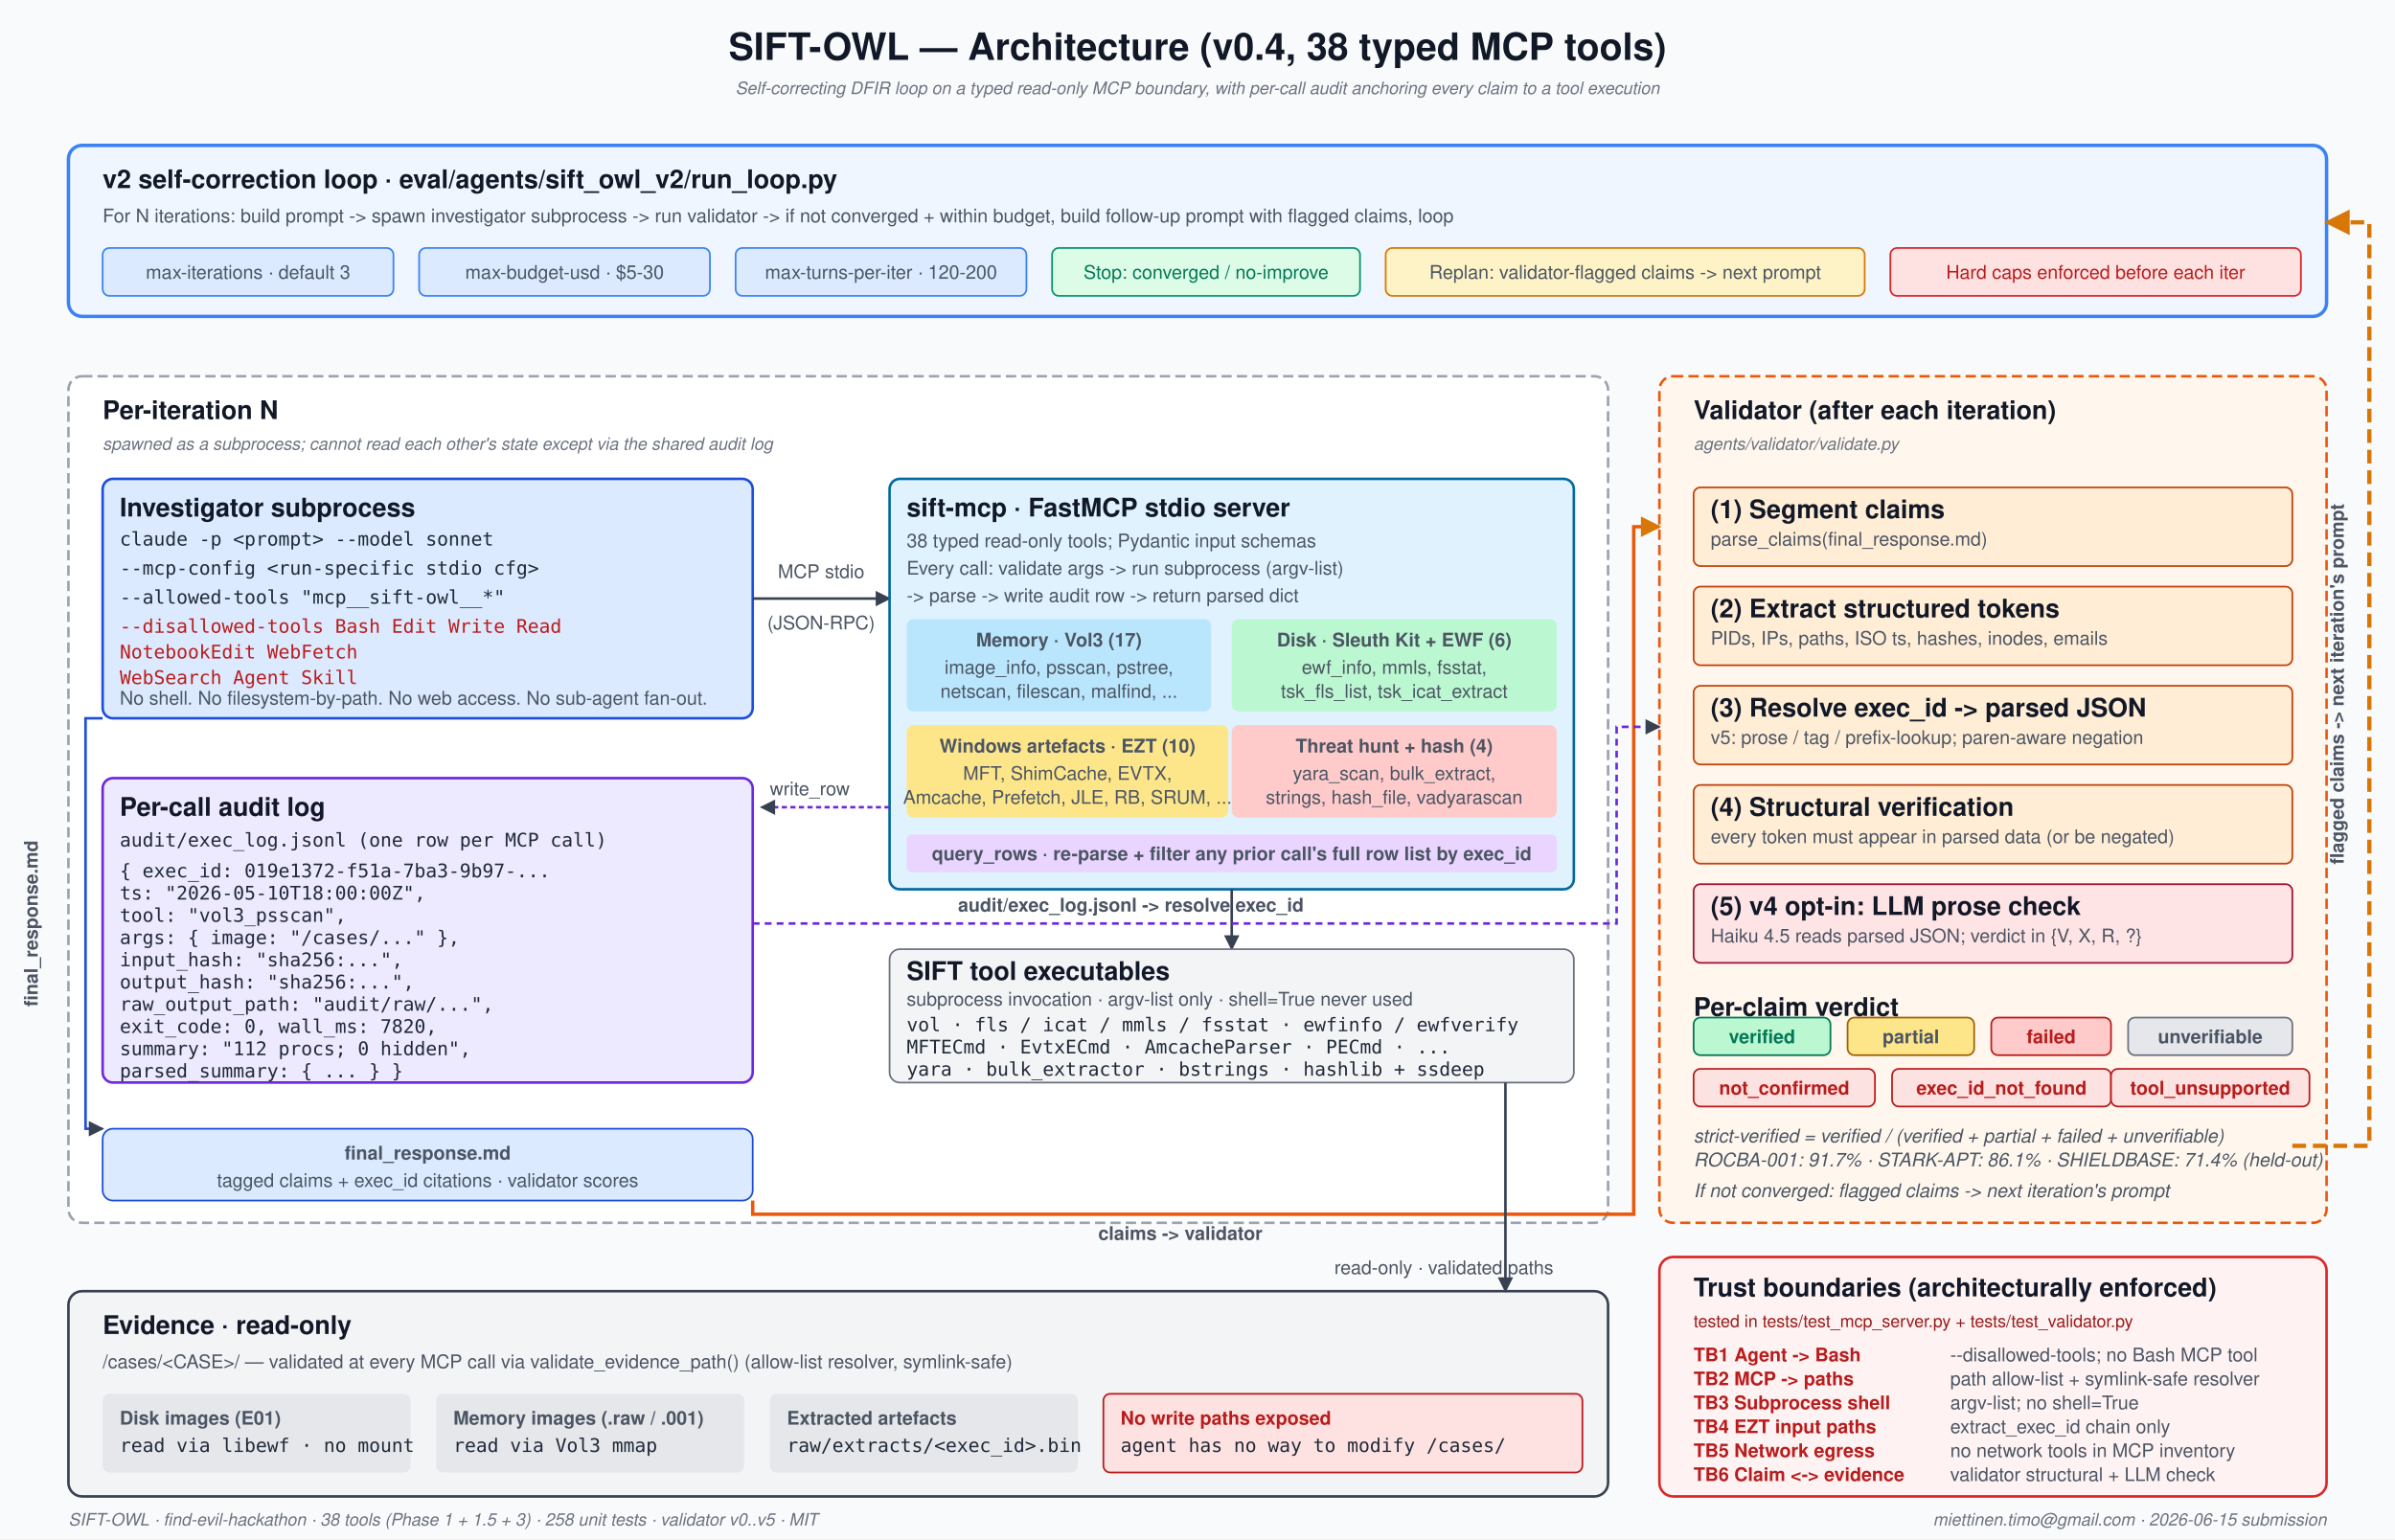
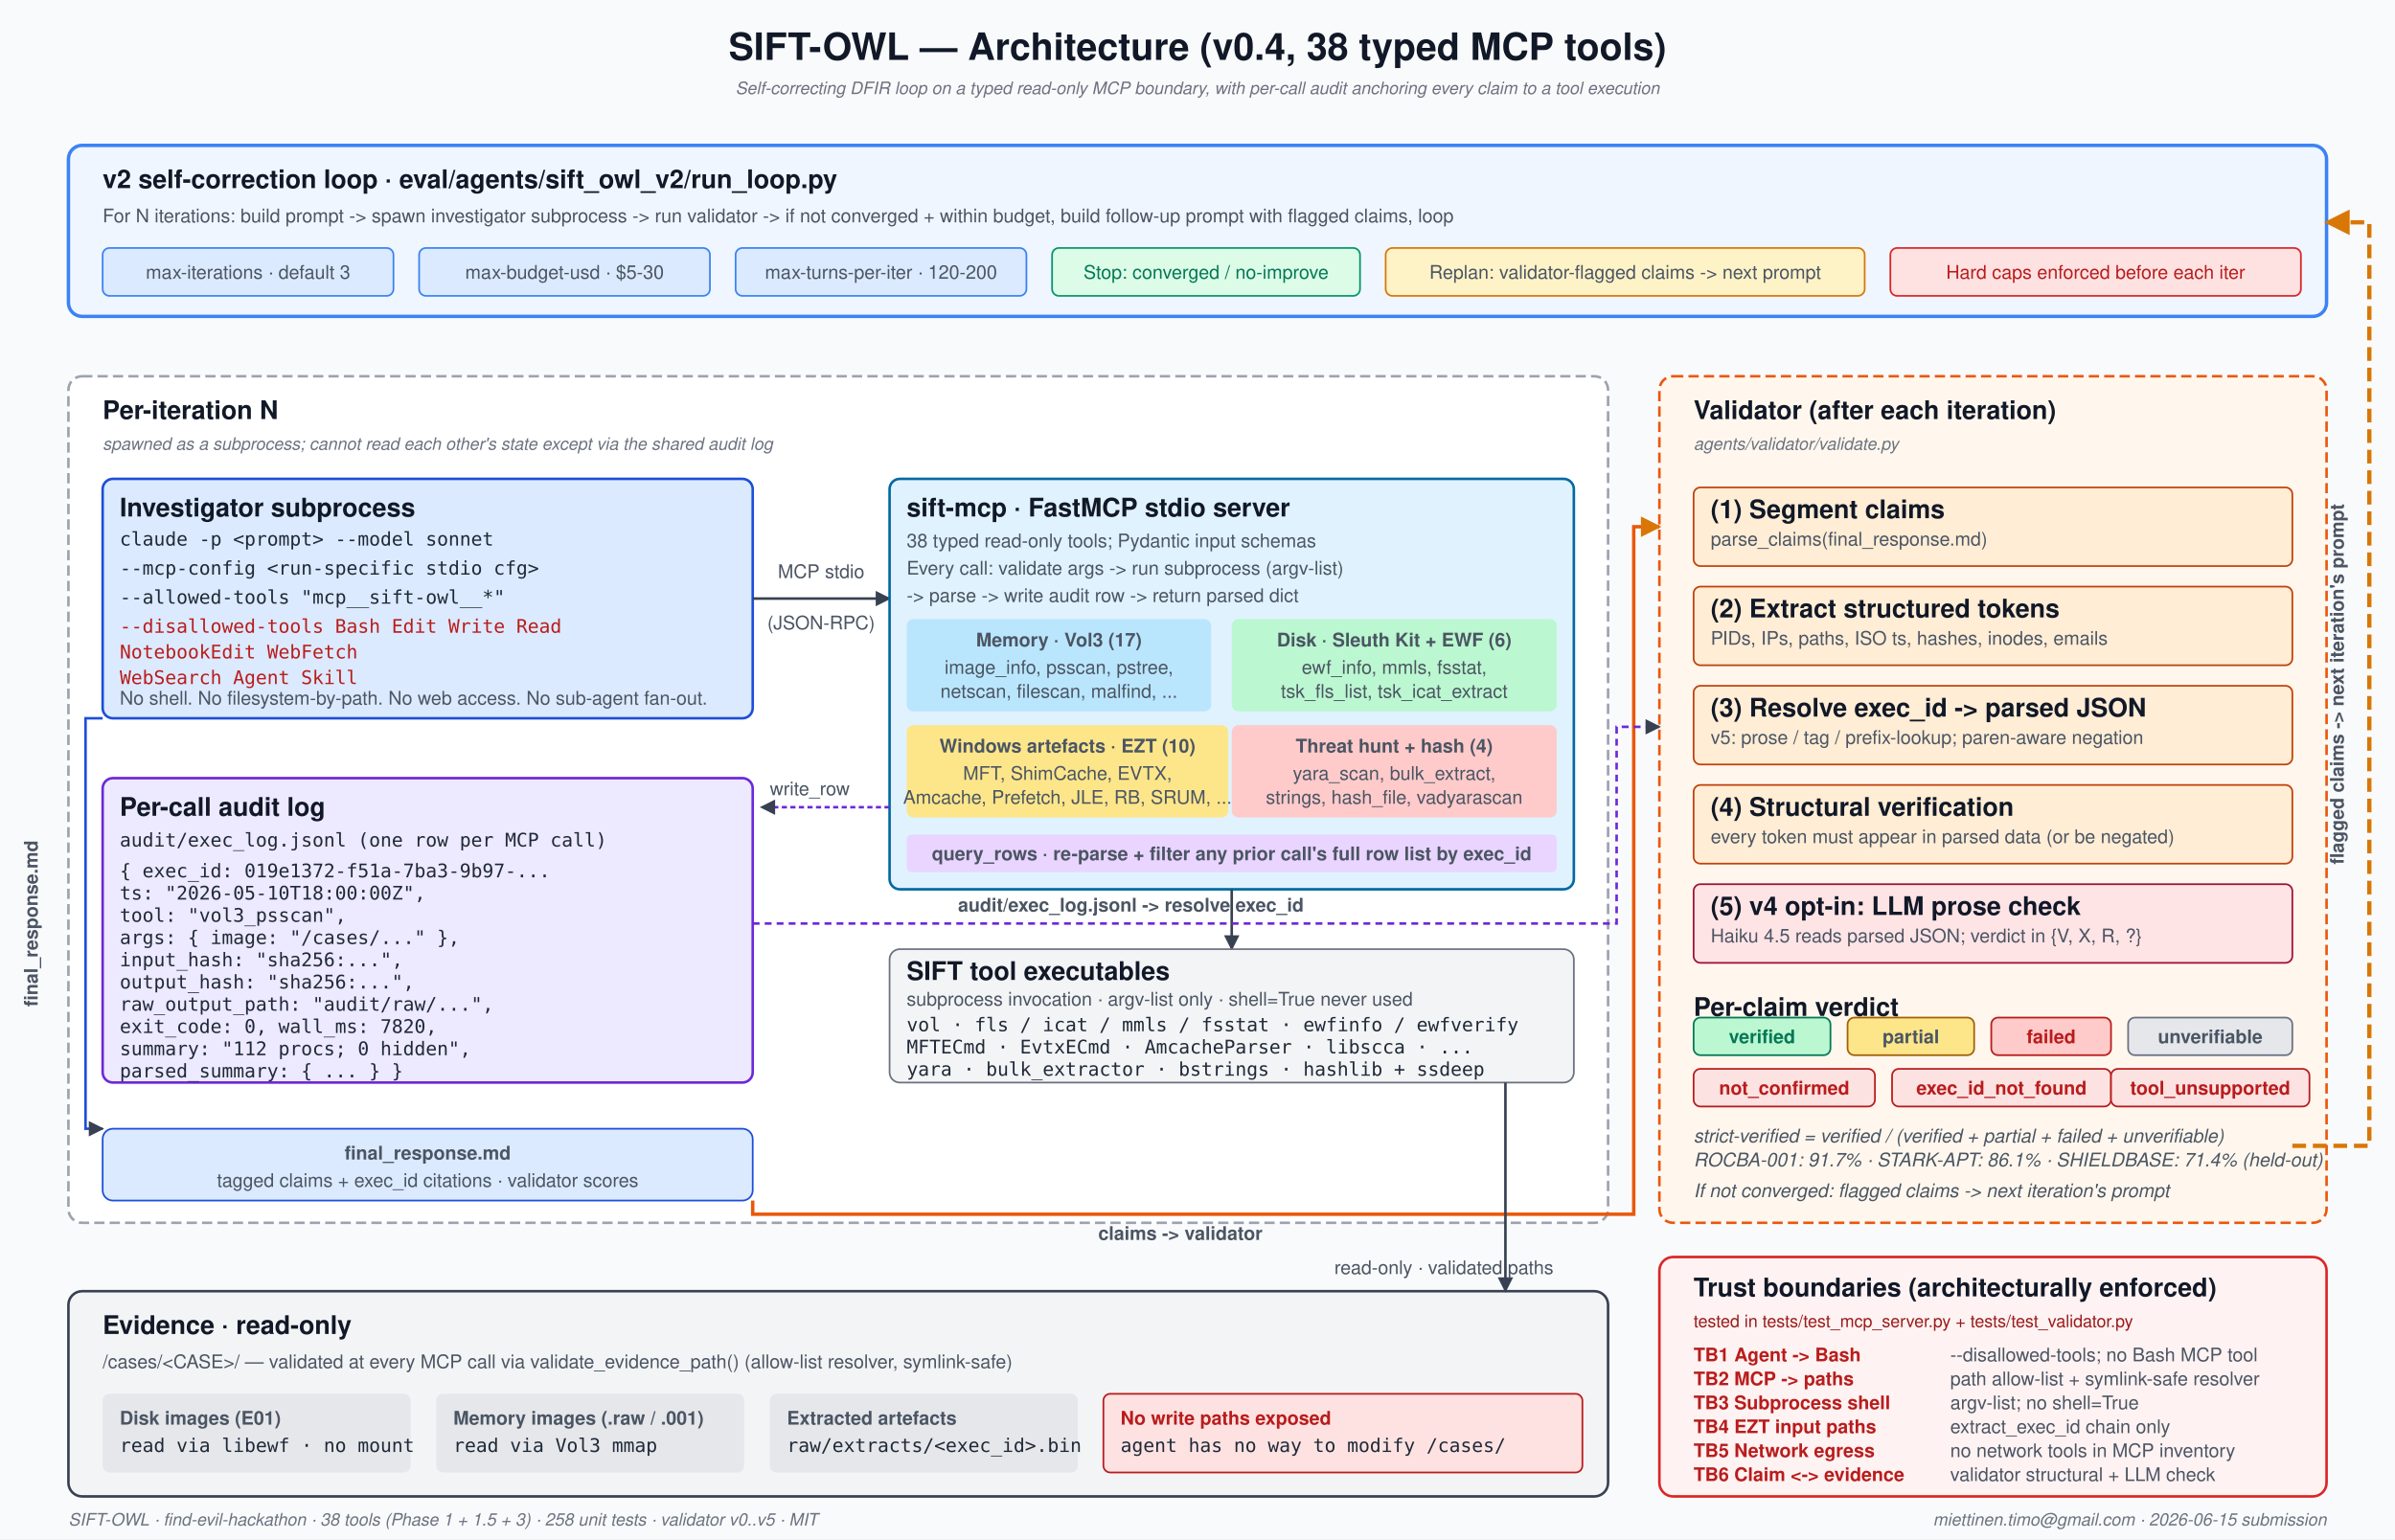
<svg xmlns="http://www.w3.org/2000/svg" viewBox="0 0 1400 900" font-family="-apple-system, BlinkMacSystemFont, 'Helvetica Neue', Helvetica, Arial, sans-serif">
  <defs>
    <marker id="arrow" viewBox="0 0 10 10" refX="9" refY="5" markerWidth="6" markerHeight="6" orient="auto-start-reverse">
      <path d="M 0 0 L 10 5 L 0 10 z" fill="#374151" />
    </marker>
    <marker id="arrow-loop" viewBox="0 0 10 10" refX="9" refY="5" markerWidth="6" markerHeight="6" orient="auto-start-reverse">
      <path d="M 0 0 L 10 5 L 0 10 z" fill="#d97706" />
    </marker>
    <marker id="arrow-red" viewBox="0 0 10 10" refX="9" refY="5" markerWidth="6" markerHeight="6" orient="auto-start-reverse">
      <path d="M 0 0 L 10 5 L 0 10 z" fill="#dc2626" />
    </marker>
    <style>
      .h1     { font-size: 22px; font-weight: 700; fill: #111827; }
      .h2     { font-size: 15px; font-weight: 700; fill: #111827; }
      .label  { font-size: 13px; fill: #1f2937; }
      .small  { font-size: 11px; fill: #4b5563; }
      .mono   { font-family: 'SF Mono','Menlo','Consolas',monospace; font-size: 11px; fill: #1f2937; }
      .denied { font-size: 11px; fill: #b91c1c; }
      .ok     { font-size: 11px; fill: #047857; }
      .tb     { font-size: 11px; fill: #b91c1c; font-weight: 700; }
      .tbnote { font-size: 10px; fill: #991b1b; }
      .meta   { font-size: 10px; fill: #6b7280; font-style: italic; }
    </style>
  </defs>
  <rect width="1400" height="900" fill="#f9fafb" />
  <text x="700" y="35" class="h1" text-anchor="middle">SIFT-OWL — Architecture (v0.4, 38 typed MCP tools)</text>
  <text x="700" y="55" class="meta" text-anchor="middle">Self-correcting DFIR loop on a typed read-only MCP boundary, with per-call audit anchoring every claim to a tool execution</text>
  <g>
    <rect x="40" y="85" width="1320" height="100" rx="8" fill="#eff6ff" stroke="#3b82f6" stroke-width="2" />
    <text x="60" y="110" class="h2">v2 self-correction loop  ·  eval/agents/sift_owl_v2/run_loop.py</text>
    <text x="60" y="130" class="small">For N iterations: build prompt -&gt; spawn investigator subprocess -&gt; run validator -&gt; if not converged + within budget, build follow-up prompt with flagged claims, loop</text>
    <g transform="translate(60, 145)">
      <rect width="170" height="28" rx="4" fill="#dbeafe" stroke="#3b82f6" />
      <text x="85" y="18" class="small" text-anchor="middle">max-iterations  ·  default 3</text>
    </g>
    <g transform="translate(245, 145)">
      <rect width="170" height="28" rx="4" fill="#dbeafe" stroke="#3b82f6" />
      <text x="85" y="18" class="small" text-anchor="middle">max-budget-usd  ·  $5-30</text>
    </g>
    <g transform="translate(430, 145)">
      <rect width="170" height="28" rx="4" fill="#dbeafe" stroke="#3b82f6" />
      <text x="85" y="18" class="small" text-anchor="middle">max-turns-per-iter  ·  120-200</text>
    </g>
    <g transform="translate(615, 145)">
      <rect width="180" height="28" rx="4" fill="#dcfce7" stroke="#059669" />
      <text x="90" y="18" class="ok" text-anchor="middle">Stop: converged / no-improve</text>
    </g>
    <g transform="translate(810, 145)">
      <rect width="280" height="28" rx="4" fill="#fef3c7" stroke="#d97706" />
      <text x="140" y="18" class="small" text-anchor="middle" fill="#92400e">Replan: validator-flagged claims -&gt; next prompt</text>
    </g>
    <g transform="translate(1105, 145)">
      <rect width="240" height="28" rx="4" fill="#fee2e2" stroke="#dc2626" />
      <text x="120" y="18" class="denied" text-anchor="middle">Hard caps enforced before each iter</text>
    </g>
  </g>
  <g>
    <rect x="40" y="220" width="900" height="495" rx="8" fill="#ffffff" stroke="#9ca3af" stroke-width="1.5" stroke-dasharray="6 3" />
    <text x="60" y="245" class="h2">Per-iteration N</text>
    <text x="60" y="263" class="meta">spawned as a subprocess; cannot read each other's state except via the shared audit log</text>
    <g>
      <rect x="60" y="280" width="380" height="140" rx="6" fill="#dbeafe" stroke="#1d4ed8" stroke-width="1.5" />
      <text x="70" y="302" class="h2">Investigator subprocess</text>
      <text x="70" y="319" class="mono">claude -p &lt;prompt&gt;  --model sonnet</text>
      <text x="70" y="336" class="mono">  --mcp-config &lt;run-specific stdio cfg&gt;</text>
      <text x="70" y="353" class="mono">  --allowed-tools "mcp__sift-owl__*"</text>
      <text x="70" y="370" class="denied" font-family="'SF Mono','Menlo','Consolas',monospace">  --disallowed-tools Bash Edit Write Read</text>
      <text x="70" y="385" class="denied" font-family="'SF Mono','Menlo','Consolas',monospace">                     NotebookEdit WebFetch</text>
      <text x="70" y="400" class="denied" font-family="'SF Mono','Menlo','Consolas',monospace">                     WebSearch Agent Skill</text>
      <text x="70" y="412" class="small">No shell. No filesystem-by-path. No web access. No sub-agent fan-out.</text>
    </g>
    <path d="M 440 350 L 520 350" stroke="#374151" stroke-width="1.5" fill="none" marker-end="url(#arrow)" />
    <text x="480" y="338" class="small" text-anchor="middle">MCP stdio</text>
    <text x="480" y="368" class="small" text-anchor="middle">(JSON-RPC)</text>
    <g>
      <rect x="520" y="280" width="400" height="240" rx="6" fill="#e0f2fe" stroke="#0369a1" stroke-width="1.5" />
      <text x="530" y="302" class="h2">sift-mcp  ·  FastMCP stdio server</text>
      <text x="530" y="320" class="small">38 typed read-only tools; Pydantic input schemas</text>
      <text x="530" y="336" class="small">Every call: validate args -&gt; run subprocess (argv-list)</text>
      <text x="530" y="352" class="small">-&gt; parse -&gt; write audit row -&gt; return parsed dict</text>
      <g>
        <rect x="530" y="362" width="178" height="54" rx="4" fill="#bae6fd" />
        <text x="619" y="378" class="small" text-anchor="middle" font-weight="700">Memory · Vol3 (17)</text>
        <text x="619" y="394" class="small" text-anchor="middle">image_info, psscan, pstree,</text>
        <text x="619" y="408" class="small" text-anchor="middle" font-size="10">netscan, filescan, malfind, ...</text>
      </g>
      <g>
        <rect x="720" y="362" width="190" height="54" rx="4" fill="#bbf7d0" />
        <text x="815" y="378" class="small" text-anchor="middle" font-weight="700">Disk · Sleuth Kit + EWF (6)</text>
        <text x="815" y="394" class="small" text-anchor="middle">ewf_info, mmls, fsstat,</text>
        <text x="815" y="408" class="small" text-anchor="middle" font-size="10">tsk_fls_list, tsk_icat_extract</text>
      </g>
      <g>
        <rect x="530" y="424" width="188" height="54" rx="4" fill="#fde68a" />
        <text x="624" y="440" class="small" text-anchor="middle" font-weight="700">Windows artefacts · EZT (10)</text>
        <text x="624" y="456" class="small" text-anchor="middle">MFT, ShimCache, EVTX,</text>
        <text x="624" y="470" class="small" text-anchor="middle" font-size="10">Amcache, Prefetch, JLE, RB, SRUM, ...</text>
      </g>
      <g>
        <rect x="720" y="424" width="190" height="54" rx="4" fill="#fecaca" />
        <text x="815" y="440" class="small" text-anchor="middle" font-weight="700">Threat hunt + hash (4)</text>
        <text x="815" y="456" class="small" text-anchor="middle">yara_scan, bulk_extract,</text>
        <text x="815" y="470" class="small" text-anchor="middle" font-size="10">strings, hash_file, vadyarascan</text>
      </g>
      <g>
        <rect x="530" y="488" width="380" height="22" rx="3" fill="#e9d5ff" />
        <text x="720" y="503" class="small" text-anchor="middle" font-weight="700">query_rows  ·  re-parse + filter any prior call's full row list by exec_id</text>
      </g>
    </g>
    <path d="M 720 520 L 720 555" stroke="#374151" stroke-width="1.5" fill="none" marker-end="url(#arrow)" />
    <g>
      <rect x="520" y="555" width="400" height="78" rx="6" fill="#f3f4f6" stroke="#6b7280" stroke-width="1" />
      <text x="530" y="573" class="h2">SIFT tool executables</text>
      <text x="530" y="588" class="small" fill="#6b7280">subprocess invocation  ·  argv-list only  ·  shell=True never used</text>
      <text x="530" y="603" class="mono">vol  ·  fls / icat / mmls / fsstat  ·  ewfinfo / ewfverify</text>
-       <text x="530" y="616" class="mono">MFTECmd  ·  EvtxECmd  ·  AmcacheParser  ·  PECmd  ·  ...</text>
+       <text x="530" y="616" class="mono">MFTECmd  ·  EvtxECmd  ·  AmcacheParser  ·  libscca  ·  ...</text>
      <text x="530" y="629" class="mono">yara  ·  bulk_extractor  ·  bstrings  ·  hashlib + ssdeep</text>
    </g>
    <g>
      <rect x="60" y="455" width="380" height="178" rx="6" fill="#ede9fe" stroke="#6d28d9" stroke-width="1.5" />
      <text x="70" y="477" class="h2">Per-call audit log</text>
      <text x="70" y="495" class="mono">audit/exec_log.jsonl  (one row per MCP call)</text>
      <text x="70" y="513" class="mono" font-size="10">{ exec_id: 019e1372-f51a-7ba3-9b97-...</text>
      <text x="70" y="526" class="mono" font-size="10">  ts: "2026-05-10T18:00:00Z",</text>
      <text x="70" y="539" class="mono" font-size="10">  tool: "vol3_psscan",</text>
      <text x="70" y="552" class="mono" font-size="10">  args: { image: "/cases/..." },</text>
      <text x="70" y="565" class="mono" font-size="10">  input_hash:  "sha256:...",</text>
      <text x="70" y="578" class="mono" font-size="10">  output_hash: "sha256:...",</text>
      <text x="70" y="591" class="mono" font-size="10">  raw_output_path: "audit/raw/...",</text>
      <text x="70" y="604" class="mono" font-size="10">  exit_code: 0, wall_ms: 7820,</text>
      <text x="70" y="617" class="mono" font-size="10">  summary: "112 procs; 0 hidden",</text>
      <text x="70" y="630" class="mono" font-size="10">  parsed_summary: { ... } }</text>
    </g>
    <path d="M 520 472 L 445 472" stroke="#6d28d9" stroke-width="1.5" fill="none" marker-end="url(#arrow)" stroke-dasharray="3 2" />
    <text x="450" y="465" class="small" fill="#6d28d9">write_row</text>
    <path d="M 60 420 L 50 420 L 50 660 L 60 660" stroke="#1d4ed8" stroke-width="1.5" fill="none" marker-end="url(#arrow)" />
    <text x="22" y="540" class="small" fill="#1d4ed8" font-weight="700" transform="rotate(-90 22 540)" text-anchor="middle">final_response.md</text>
  </g>
  <g>
    <rect x="60" y="660" width="380" height="42" rx="6" fill="#dbeafe" stroke="#1d4ed8" />
    <text x="250" y="678" class="small" text-anchor="middle" font-weight="700">final_response.md</text>
    <text x="250" y="694" class="small" text-anchor="middle">tagged claims + exec_id citations  ·  validator scores</text>
  </g>
  <g>
    <rect x="970" y="220" width="390" height="495" rx="8" fill="#fff7ed" stroke="#ea580c" stroke-width="1.5" stroke-dasharray="6 3" />
    <text x="990" y="245" class="h2">Validator (after each iteration)</text>
    <text x="990" y="263" class="meta">agents/validator/validate.py</text>
    <g transform="translate(990, 285)">
      <rect width="350" height="46" rx="4" fill="#ffedd5" stroke="#c2410c" />
      <text x="10" y="18" class="h2" font-size="13">(1) Segment claims</text>
      <text x="10" y="34" class="small">parse_claims(final_response.md)</text>
    </g>
    <g transform="translate(990, 343)">
      <rect width="350" height="46" rx="4" fill="#ffedd5" stroke="#c2410c" />
      <text x="10" y="18" class="h2" font-size="13">(2) Extract structured tokens</text>
      <text x="10" y="34" class="small">PIDs, IPs, paths, ISO ts, hashes, inodes, emails</text>
    </g>
    <g transform="translate(990, 401)">
      <rect width="350" height="46" rx="4" fill="#ffedd5" stroke="#c2410c" />
      <text x="10" y="18" class="h2" font-size="13">(3) Resolve exec_id -&gt; parsed JSON</text>
      <text x="10" y="34" class="small">v5: prose / tag / prefix-lookup; paren-aware negation</text>
    </g>
    <g transform="translate(990, 459)">
      <rect width="350" height="46" rx="4" fill="#ffedd5" stroke="#c2410c" />
      <text x="10" y="18" class="h2" font-size="13">(4) Structural verification</text>
      <text x="10" y="34" class="small">every token must appear in parsed data (or be negated)</text>
    </g>
    <g transform="translate(990, 517)">
      <rect width="350" height="46" rx="4" fill="#ffe4e6" stroke="#9f1239" />
      <text x="10" y="18" class="h2" font-size="13">(5) v4 opt-in: LLM prose check</text>
      <text x="10" y="34" class="small">Haiku 4.5 reads parsed JSON; verdict in {V, X, R, ?}</text>
    </g>
    <g transform="translate(990, 580)">
      <text x="0" y="14" class="h2" font-size="13">Per-claim verdict</text>
    </g>
    <g transform="translate(990, 595)">
      <rect width="80" height="22" rx="4" fill="#bbf7d0" stroke="#047857" />
      <text x="40" y="15" class="ok" text-anchor="middle" font-weight="700">verified</text>
    </g>
    <g transform="translate(1080, 595)">
      <rect width="74" height="22" rx="4" fill="#fde68a" stroke="#a16207" />
      <text x="37" y="15" class="small" text-anchor="middle" font-weight="700">partial</text>
    </g>
    <g transform="translate(1164, 595)">
      <rect width="70" height="22" rx="4" fill="#fecaca" stroke="#b91c1c" />
      <text x="35" y="15" class="denied" text-anchor="middle" font-weight="700">failed</text>
    </g>
    <g transform="translate(1244, 595)">
      <rect width="96" height="22" rx="4" fill="#e5e7eb" stroke="#6b7280" />
      <text x="48" y="15" class="small" text-anchor="middle" font-weight="700">unverifiable</text>
    </g>
    <g transform="translate(990, 625)">
      <rect width="106" height="22" rx="4" fill="#fde2e2" stroke="#b91c1c" />
      <text x="53" y="15" class="denied" text-anchor="middle" font-weight="700">not_confirmed</text>
    </g>
    <g transform="translate(1106, 625)">
      <rect width="128" height="22" rx="4" fill="#fde2e2" stroke="#b91c1c" />
      <text x="64" y="15" class="denied" text-anchor="middle" font-weight="700">exec_id_not_found</text>
    </g>
    <g transform="translate(1234, 625)">
      <rect width="116" height="22" rx="4" fill="#fde2e2" stroke="#b91c1c" />
      <text x="58" y="15" class="denied" text-anchor="middle" font-weight="700">tool_unsupported</text>
    </g>
    <text x="990" y="668" class="small" font-style="italic" fill="#6b7280">strict-verified = verified / (verified + partial + failed + unverifiable)</text>
    <text x="990" y="682" class="small" font-style="italic" fill="#6b7280">ROCBA-001: 91.7%  ·  STARK-APT: 86.1%  ·  SHIELDBASE: 71.4% (held-out)</text>
    <text x="990" y="700" class="small" font-style="italic" fill="#ea580c">If not converged: flagged claims -&gt; next iteration's prompt</text>
  </g>
  <path d="M 440 702 L 440 710 L 955 710 L 955 308 L 970 308" stroke="#ea580c" stroke-width="2" fill="none" marker-end="url(#arrow-loop)" />
  <text x="690" y="725" class="small" fill="#ea580c" font-weight="700" text-anchor="middle">claims  -&gt;  validator</text>
  <path d="M 440 540 L 945 540 L 945 425 L 970 425" stroke="#6d28d9" stroke-width="1.5" fill="none" stroke-dasharray="4 3" marker-end="url(#arrow)" />
  <text x="560" y="533" class="small" fill="#6d28d9" font-weight="700">audit/exec_log.jsonl  -&gt;  resolve exec_id</text>
  <g>
    <rect x="40" y="755" width="900" height="120" rx="8" fill="#f3f4f6" stroke="#374151" stroke-width="1.5" />
    <text x="60" y="780" class="h2">Evidence  ·  read-only</text>
    <text x="60" y="800" class="small">/cases/&lt;CASE&gt;/  —  validated at every MCP call via validate_evidence_path() (allow-list resolver, symlink-safe)</text>
    <g transform="translate(60, 815)">
      <rect width="180" height="46" rx="4" fill="#e5e7eb" />
      <text x="10" y="18" class="small" font-weight="700">Disk images (E01)</text>
      <text x="10" y="34" class="mono" font-size="10">  read via libewf  ·  no mount</text>
    </g>
    <g transform="translate(255, 815)">
      <rect width="180" height="46" rx="4" fill="#e5e7eb" />
      <text x="10" y="18" class="small" font-weight="700">Memory images (.raw / .001)</text>
      <text x="10" y="34" class="mono" font-size="10">  read via Vol3 mmap</text>
    </g>
    <g transform="translate(450, 815)">
      <rect width="180" height="46" rx="4" fill="#e5e7eb" />
      <text x="10" y="18" class="small" font-weight="700">Extracted artefacts</text>
      <text x="10" y="34" class="mono" font-size="10">  raw/extracts/&lt;exec_id&gt;.bin</text>
    </g>
    <g transform="translate(645, 815)">
      <rect width="280" height="46" rx="4" fill="#fee2e2" stroke="#b91c1c" />
      <text x="10" y="18" class="denied" font-weight="700">No write paths exposed</text>
      <text x="10" y="34" class="mono" font-size="10">  agent has no way to modify /cases/</text>
    </g>
  </g>
  <path d="M 880 633 L 880 755" stroke="#374151" stroke-width="1.5" fill="none" marker-end="url(#arrow)" />
  <text x="780" y="745" class="small">read-only  ·  validated paths</text>
  <g>
    <rect x="970" y="735" width="390" height="140" rx="8" fill="#fef2f2" stroke="#dc2626" stroke-width="1.5" />
    <text x="990" y="758" class="h2">Trust boundaries (architecturally enforced)</text>
    <text x="990" y="776" class="tbnote">tested in tests/test_mcp_server.py + tests/test_validator.py</text>
    <text x="990" y="796" class="tb">TB1  Agent -&gt; Bash</text>
    <text x="1140" y="796" class="small" fill="#7f1d1d">--disallowed-tools; no Bash MCP tool</text>
    <text x="990" y="810" class="tb">TB2  MCP -&gt; paths</text>
    <text x="1140" y="810" class="small" fill="#7f1d1d">path allow-list + symlink-safe resolver</text>
    <text x="990" y="824" class="tb">TB3  Subprocess shell</text>
    <text x="1140" y="824" class="small" fill="#7f1d1d">argv-list; no shell=True</text>
    <text x="990" y="838" class="tb">TB4  EZT input paths</text>
    <text x="1140" y="838" class="small" fill="#7f1d1d">extract_exec_id chain only</text>
    <text x="990" y="852" class="tb">TB5  Network egress</text>
    <text x="1140" y="852" class="small" fill="#7f1d1d">no network tools in MCP inventory</text>
    <text x="990" y="866" class="tb">TB6  Claim &lt;-&gt; evidence</text>
    <text x="1140" y="866" class="small" fill="#7f1d1d">validator structural + LLM check</text>
  </g>
  <g>
    <path d="M 1340 670 L 1385 670 L 1385 130 L 1360 130" stroke="#d97706" stroke-width="2.5" fill="none" stroke-dasharray="8 4" marker-end="url(#arrow-loop)" />
    <text x="1370" y="400" class="small" fill="#d97706" font-weight="700" transform="rotate(-90 1370 400)" text-anchor="middle">flagged claims -&gt; next iteration's prompt</text>
  </g>
  <text x="40" y="892" class="meta">
    SIFT-OWL · find-evil-hackathon · 38 tools (Phase 1 + 1.5 + 3) · 258 unit tests · validator v0..v5 · MIT
  </text>
  <text x="1360" y="892" class="meta" text-anchor="end">
    miettinen.timo@gmail.com  ·  2026-06-15 submission
  </text>
</svg>
